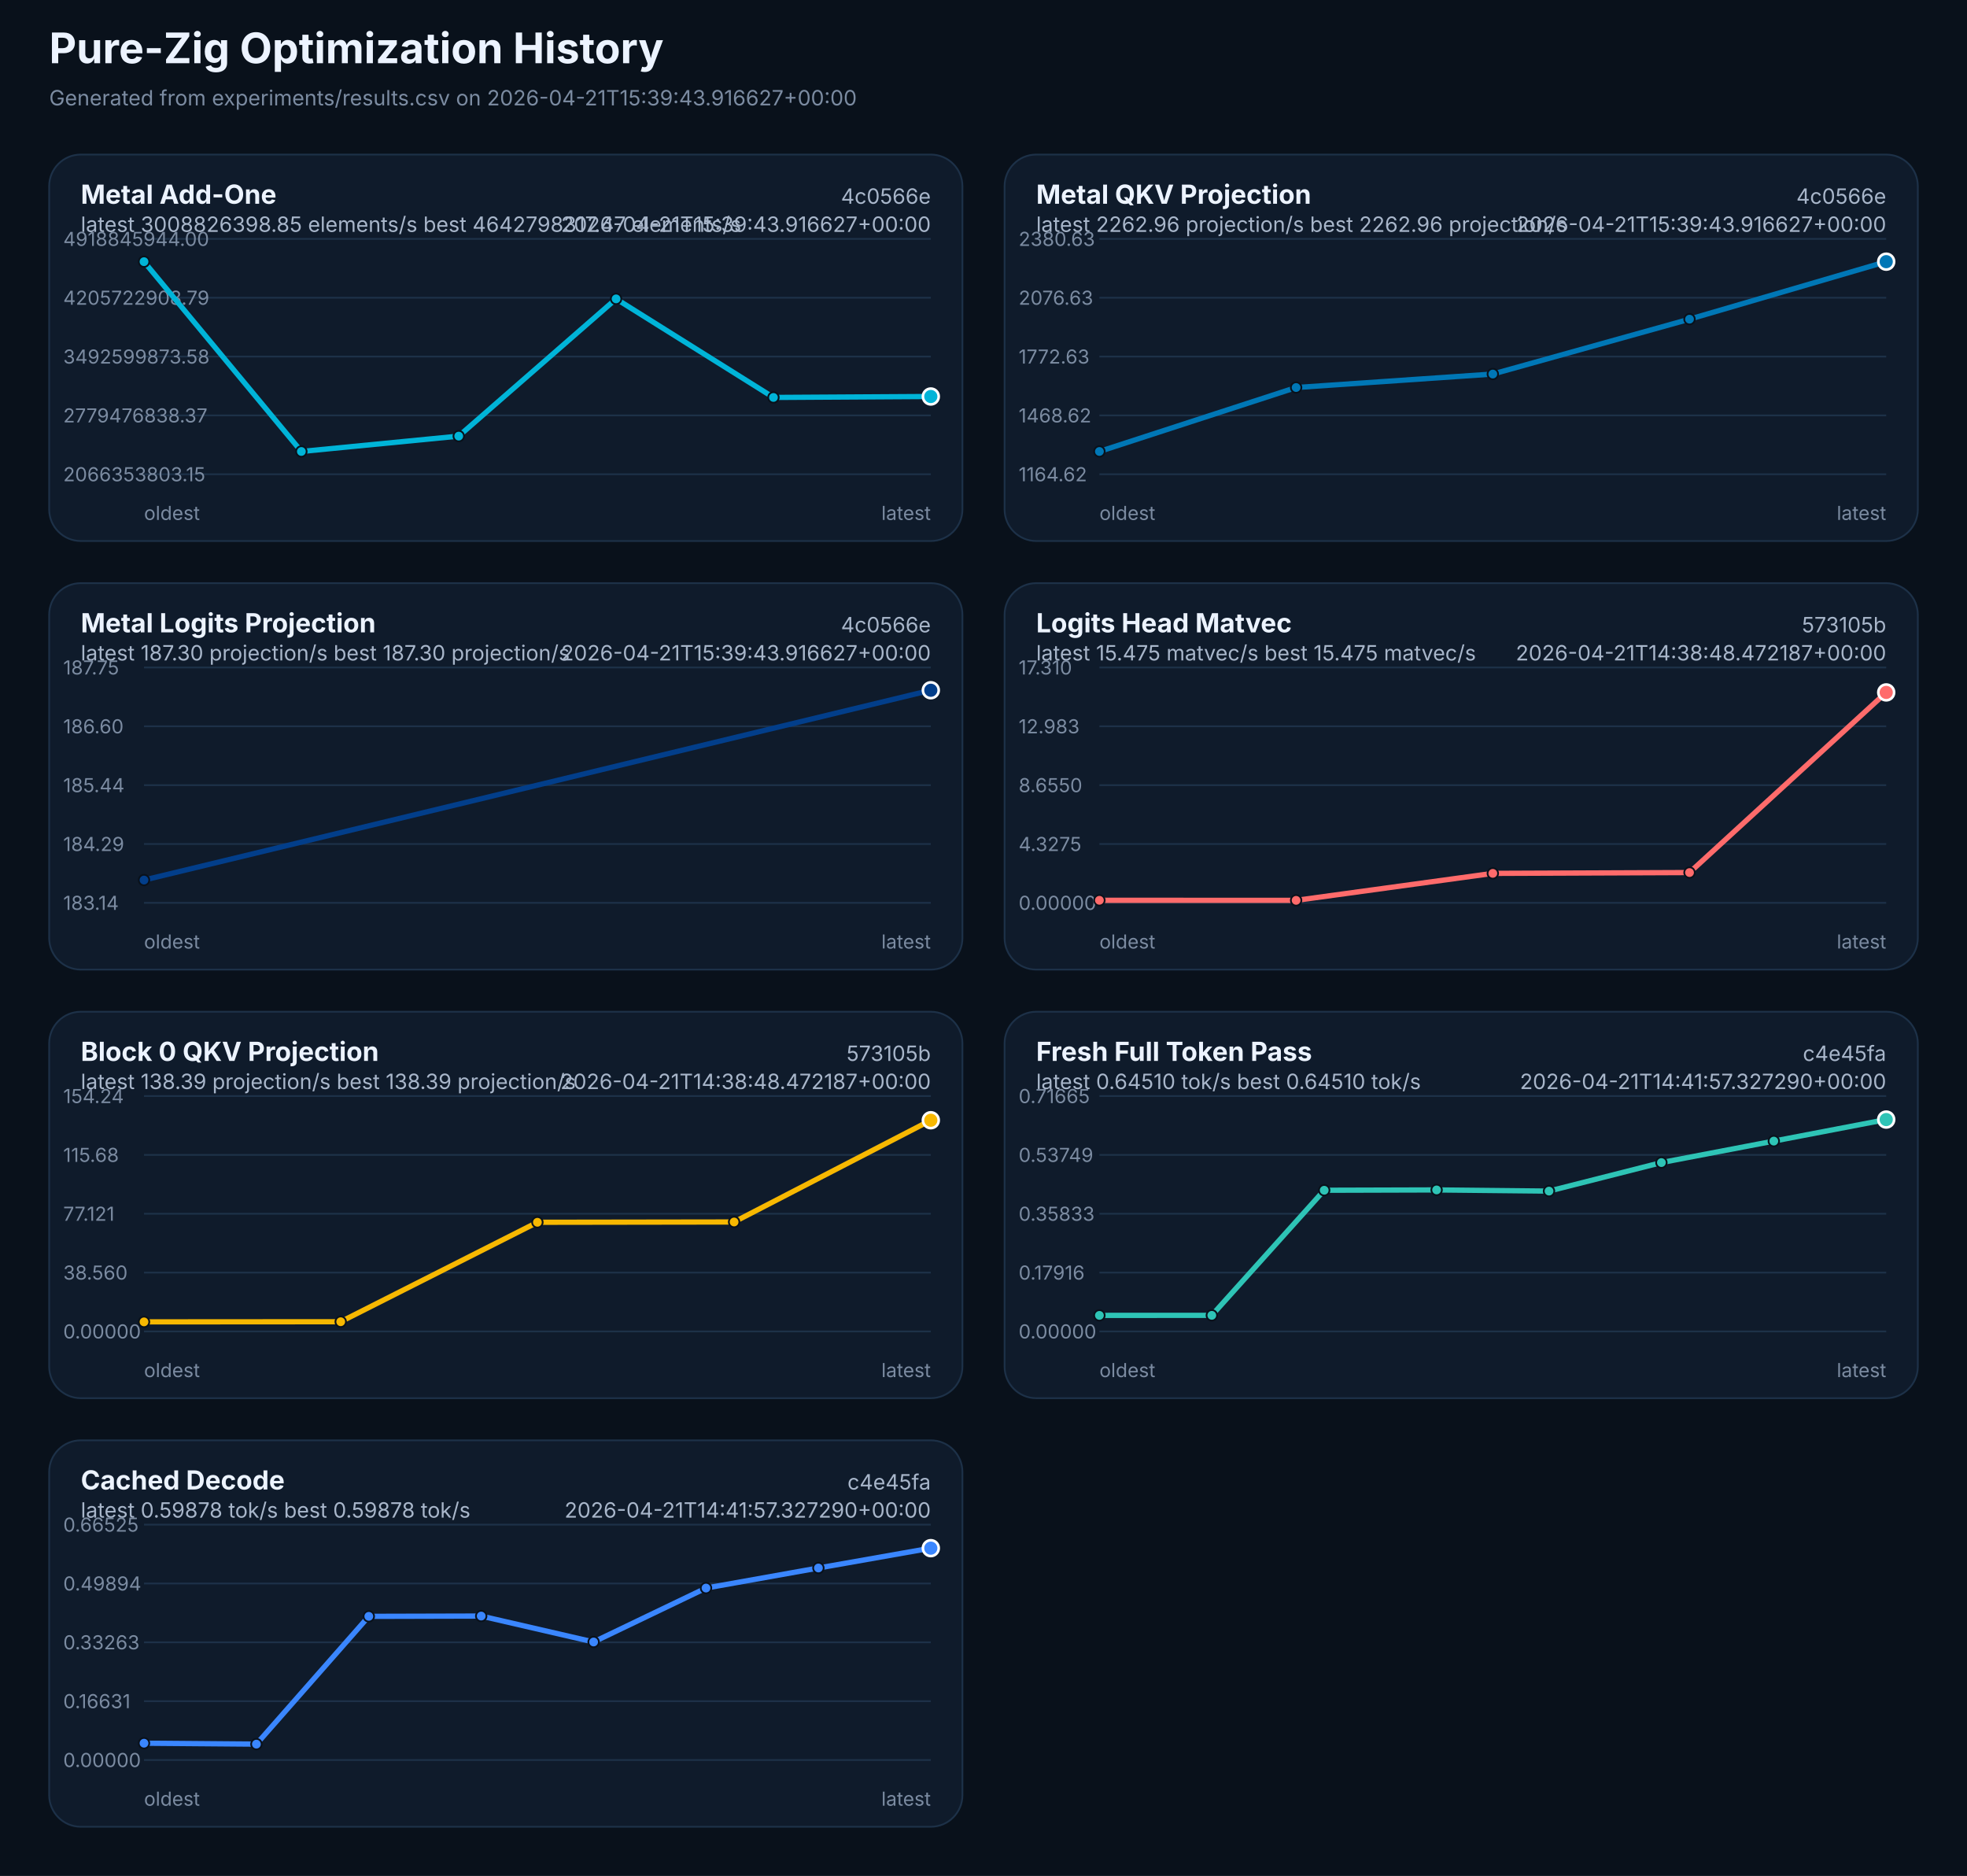
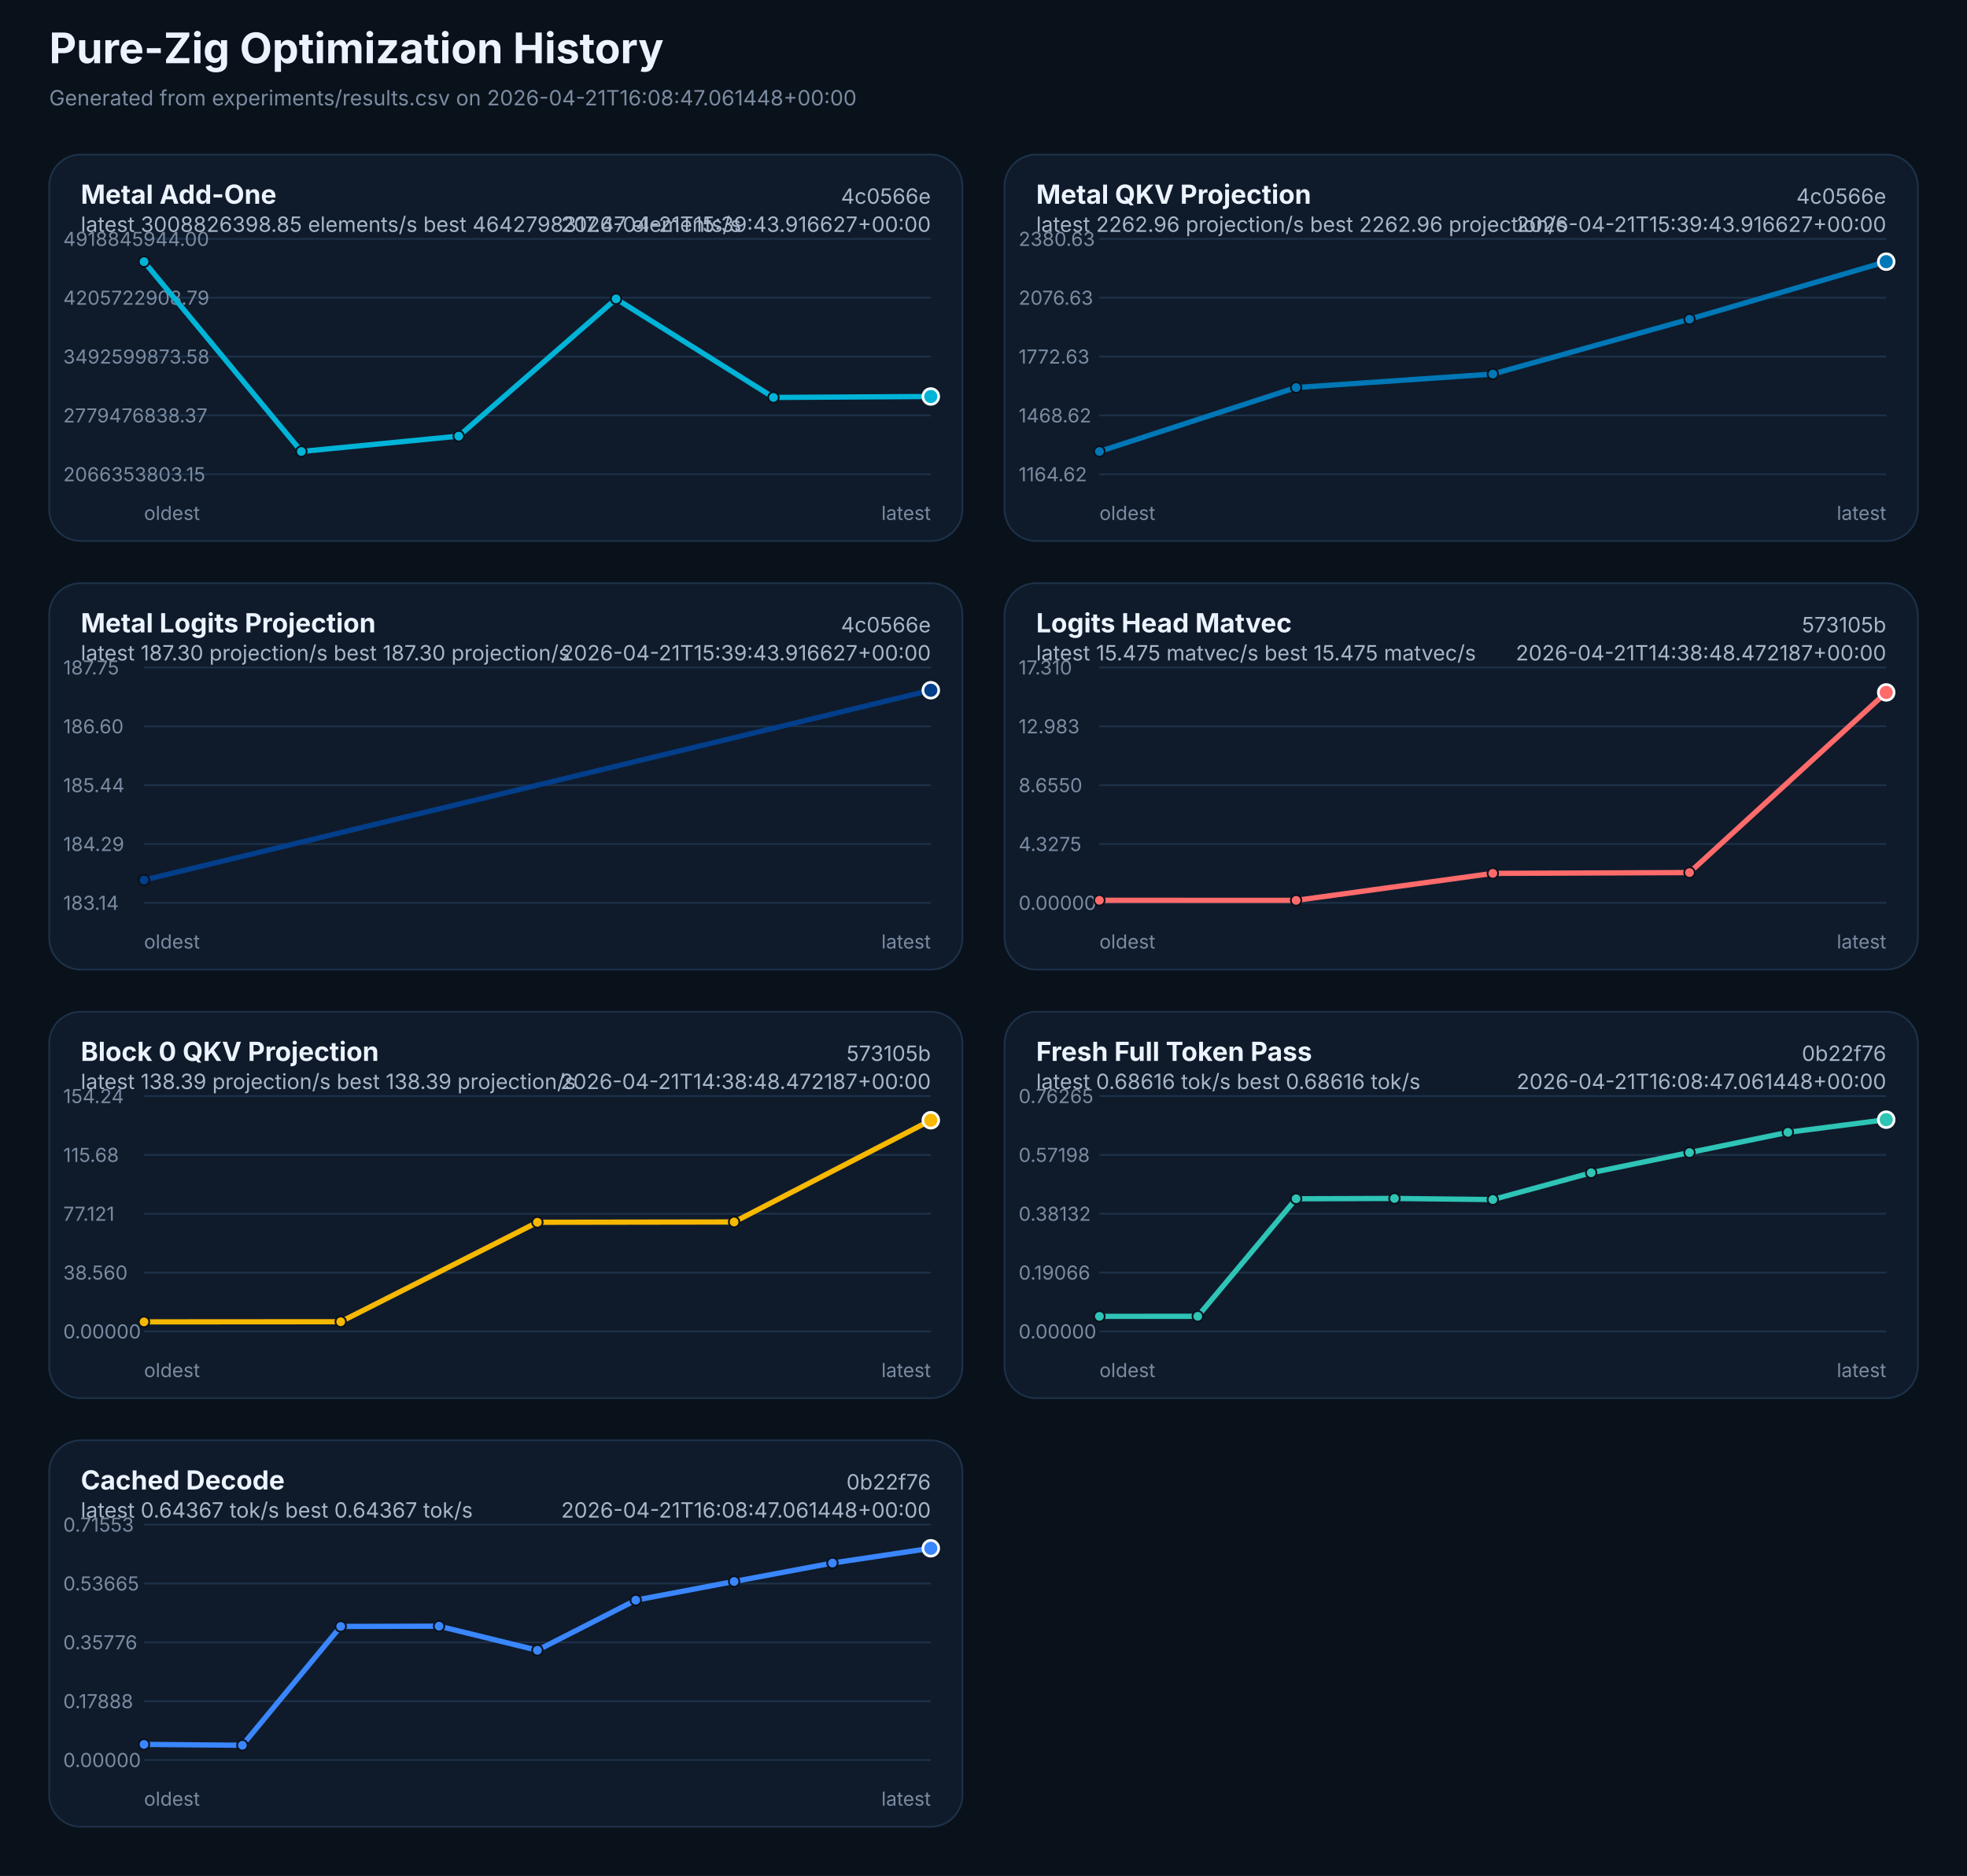
<svg xmlns="http://www.w3.org/2000/svg" width="1120" height="1068" viewBox="0 0 1120 1068">
  <rect width="100%" height="100%" fill="#09111b" />
  <style>
text { font-family: -apple-system, BlinkMacSystemFont, 'Segoe UI', sans-serif; }
.muted { fill: #7b8ba1; font-size: 12px; }
.title { fill: #ecf3ff; font-size: 24px; font-weight: 700; }
.panel-title { fill: #ecf3ff; font-size: 15px; font-weight: 700; }
.panel-meta { fill: #a8b6ca; font-size: 12px; }
.axis-label { fill: #7b8ba1; font-size: 11px; }
</style>
  <text class="title" x="28" y="36">Pure-Zig Optimization History</text>
-   <text class="muted" x="28" y="60">Generated from experiments/results.csv on 2026-04-21T15:39:43.916627+00:00</text>
+   <text class="muted" x="28" y="60">Generated from experiments/results.csv on 2026-04-21T16:08:47.061448+00:00</text>
  <g>
    <rect x="28" y="88" width="520" height="220" rx="18" fill="#0f1b2b" stroke="#1d3148" stroke-width="1" />
    <text class="panel-title" x="46" y="116">Metal Add-One</text>
    <text class="panel-meta" x="46" y="132">latest 3008826398.85 elements/s   best 4642798317.47 elements/s</text>
    <text class="panel-meta" x="530" y="116" text-anchor="end">4c0566e</text>
    <text class="panel-meta" x="530" y="132" text-anchor="end">2026-04-21T15:39:43.916627+00:00</text>
    <line x1="82" y1="270.00" x2="530" y2="270.00" stroke="#1d3148" stroke-width="1" />
    <text class="axis-label" x="36" y="274.00">2066353803.15</text>
    <line x1="82" y1="236.50" x2="530" y2="236.50" stroke="#1d3148" stroke-width="1" />
    <text class="axis-label" x="36" y="240.50">2779476838.37</text>
    <line x1="82" y1="203.00" x2="530" y2="203.00" stroke="#1d3148" stroke-width="1" />
    <text class="axis-label" x="36" y="207.00">3492599873.58</text>
    <line x1="82" y1="169.50" x2="530" y2="169.50" stroke="#1d3148" stroke-width="1" />
    <text class="axis-label" x="36" y="173.50">4205722908.79</text>
    <line x1="82" y1="136.00" x2="530" y2="136.00" stroke="#1d3148" stroke-width="1" />
    <text class="axis-label" x="36" y="140.00">4918845944.00</text>
    <polyline fill="none" stroke="#00b4d8" stroke-width="3" points="82.00,148.97 171.60,257.03 261.20,248.29 350.80,170.15 440.40,226.27 530.00,225.73" />
    <circle cx="82.00" cy="148.97" r="3.0" fill="#00b4d8" stroke="#09111b" stroke-width="1.0" />
    <circle cx="171.60" cy="257.03" r="3.0" fill="#00b4d8" stroke="#09111b" stroke-width="1.0" />
    <circle cx="261.20" cy="248.29" r="3.0" fill="#00b4d8" stroke="#09111b" stroke-width="1.0" />
    <circle cx="350.80" cy="170.15" r="3.0" fill="#00b4d8" stroke="#09111b" stroke-width="1.0" />
    <circle cx="440.40" cy="226.27" r="3.0" fill="#00b4d8" stroke="#09111b" stroke-width="1.0" />
    <circle cx="530.00" cy="225.73" r="4.5" fill="#00b4d8" stroke="#ffffff" stroke-width="1.5" />
    <text class="axis-label" x="82" y="296">oldest</text>
    <text class="axis-label" x="530" y="296" text-anchor="end">latest</text>
  </g>
  <g>
    <rect x="572" y="88" width="520" height="220" rx="18" fill="#0f1b2b" stroke="#1d3148" stroke-width="1" />
    <text class="panel-title" x="590" y="116">Metal QKV Projection</text>
    <text class="panel-meta" x="590" y="132">latest 2262.96 projection/s   best 2262.96 projection/s</text>
    <text class="panel-meta" x="1074" y="116" text-anchor="end">4c0566e</text>
    <text class="panel-meta" x="1074" y="132" text-anchor="end">2026-04-21T15:39:43.916627+00:00</text>
    <line x1="626" y1="270.00" x2="1074" y2="270.00" stroke="#1d3148" stroke-width="1" />
    <text class="axis-label" x="580" y="274.00">1164.62</text>
    <line x1="626" y1="236.50" x2="1074" y2="236.50" stroke="#1d3148" stroke-width="1" />
    <text class="axis-label" x="580" y="240.50">1468.62</text>
    <line x1="626" y1="203.00" x2="1074" y2="203.00" stroke="#1d3148" stroke-width="1" />
    <text class="axis-label" x="580" y="207.00">1772.63</text>
    <line x1="626" y1="169.50" x2="1074" y2="169.50" stroke="#1d3148" stroke-width="1" />
    <text class="axis-label" x="580" y="173.50">2076.63</text>
    <line x1="626" y1="136.00" x2="1074" y2="136.00" stroke="#1d3148" stroke-width="1" />
    <text class="axis-label" x="580" y="140.00">2380.63</text>
    <polyline fill="none" stroke="#0077b6" stroke-width="3" points="626.00,257.03 738.00,220.62 850.00,212.95 962.00,181.71 1074.00,148.97" />
    <circle cx="626.00" cy="257.03" r="3.0" fill="#0077b6" stroke="#09111b" stroke-width="1.0" />
    <circle cx="738.00" cy="220.62" r="3.0" fill="#0077b6" stroke="#09111b" stroke-width="1.0" />
    <circle cx="850.00" cy="212.95" r="3.0" fill="#0077b6" stroke="#09111b" stroke-width="1.0" />
    <circle cx="962.00" cy="181.71" r="3.0" fill="#0077b6" stroke="#09111b" stroke-width="1.0" />
    <circle cx="1074.00" cy="148.97" r="4.5" fill="#0077b6" stroke="#ffffff" stroke-width="1.5" />
    <text class="axis-label" x="626" y="296">oldest</text>
    <text class="axis-label" x="1074" y="296" text-anchor="end">latest</text>
  </g>
  <g>
    <rect x="28" y="332" width="520" height="220" rx="18" fill="#0f1b2b" stroke="#1d3148" stroke-width="1" />
    <text class="panel-title" x="46" y="360">Metal Logits Projection</text>
    <text class="panel-meta" x="46" y="376">latest 187.30 projection/s   best 187.30 projection/s</text>
    <text class="panel-meta" x="530" y="360" text-anchor="end">4c0566e</text>
    <text class="panel-meta" x="530" y="376" text-anchor="end">2026-04-21T15:39:43.916627+00:00</text>
    <line x1="82" y1="514.00" x2="530" y2="514.00" stroke="#1d3148" stroke-width="1" />
    <text class="axis-label" x="36" y="518.00">183.14</text>
    <line x1="82" y1="480.50" x2="530" y2="480.50" stroke="#1d3148" stroke-width="1" />
    <text class="axis-label" x="36" y="484.50">184.29</text>
    <line x1="82" y1="447.00" x2="530" y2="447.00" stroke="#1d3148" stroke-width="1" />
    <text class="axis-label" x="36" y="451.00">185.44</text>
    <line x1="82" y1="413.50" x2="530" y2="413.50" stroke="#1d3148" stroke-width="1" />
    <text class="axis-label" x="36" y="417.50">186.60</text>
    <line x1="82" y1="380.00" x2="530" y2="380.00" stroke="#1d3148" stroke-width="1" />
    <text class="axis-label" x="36" y="384.00">187.75</text>
    <polyline fill="none" stroke="#023e8a" stroke-width="3" points="82.00,501.03 530.00,392.97" />
    <circle cx="82.00" cy="501.03" r="3.0" fill="#023e8a" stroke="#09111b" stroke-width="1.0" />
    <circle cx="530.00" cy="392.97" r="4.5" fill="#023e8a" stroke="#ffffff" stroke-width="1.5" />
    <text class="axis-label" x="82" y="540">oldest</text>
    <text class="axis-label" x="530" y="540" text-anchor="end">latest</text>
  </g>
  <g>
    <rect x="572" y="332" width="520" height="220" rx="18" fill="#0f1b2b" stroke="#1d3148" stroke-width="1" />
    <text class="panel-title" x="590" y="360">Logits Head Matvec</text>
    <text class="panel-meta" x="590" y="376">latest 15.475 matvec/s   best 15.475 matvec/s</text>
    <text class="panel-meta" x="1074" y="360" text-anchor="end">573105b</text>
    <text class="panel-meta" x="1074" y="376" text-anchor="end">2026-04-21T14:38:48.472187+00:00</text>
    <line x1="626" y1="514.00" x2="1074" y2="514.00" stroke="#1d3148" stroke-width="1" />
    <text class="axis-label" x="580" y="518.00">0.00000</text>
    <line x1="626" y1="480.50" x2="1074" y2="480.50" stroke="#1d3148" stroke-width="1" />
    <text class="axis-label" x="580" y="484.50">4.3275</text>
    <line x1="626" y1="447.00" x2="1074" y2="447.00" stroke="#1d3148" stroke-width="1" />
    <text class="axis-label" x="580" y="451.00">8.6550</text>
    <line x1="626" y1="413.50" x2="1074" y2="413.50" stroke="#1d3148" stroke-width="1" />
    <text class="axis-label" x="580" y="417.50">12.983</text>
    <line x1="626" y1="380.00" x2="1074" y2="380.00" stroke="#1d3148" stroke-width="1" />
    <text class="axis-label" x="580" y="384.00">17.310</text>
    <polyline fill="none" stroke="#ff6b6b" stroke-width="3" points="626.00,512.55 738.00,512.58 850.00,497.22 962.00,496.76 1074.00,394.20" />
    <circle cx="626.00" cy="512.55" r="3.0" fill="#ff6b6b" stroke="#09111b" stroke-width="1.0" />
    <circle cx="738.00" cy="512.58" r="3.0" fill="#ff6b6b" stroke="#09111b" stroke-width="1.0" />
    <circle cx="850.00" cy="497.22" r="3.0" fill="#ff6b6b" stroke="#09111b" stroke-width="1.0" />
    <circle cx="962.00" cy="496.76" r="3.0" fill="#ff6b6b" stroke="#09111b" stroke-width="1.0" />
    <circle cx="1074.00" cy="394.20" r="4.5" fill="#ff6b6b" stroke="#ffffff" stroke-width="1.5" />
    <text class="axis-label" x="626" y="540">oldest</text>
    <text class="axis-label" x="1074" y="540" text-anchor="end">latest</text>
  </g>
  <g>
    <rect x="28" y="576" width="520" height="220" rx="18" fill="#0f1b2b" stroke="#1d3148" stroke-width="1" />
    <text class="panel-title" x="46" y="604">Block 0 QKV Projection</text>
    <text class="panel-meta" x="46" y="620">latest 138.39 projection/s   best 138.39 projection/s</text>
    <text class="panel-meta" x="530" y="604" text-anchor="end">573105b</text>
    <text class="panel-meta" x="530" y="620" text-anchor="end">2026-04-21T14:38:48.472187+00:00</text>
    <line x1="82" y1="758.00" x2="530" y2="758.00" stroke="#1d3148" stroke-width="1" />
    <text class="axis-label" x="36" y="762.00">0.00000</text>
    <line x1="82" y1="724.50" x2="530" y2="724.50" stroke="#1d3148" stroke-width="1" />
    <text class="axis-label" x="36" y="728.50">38.560</text>
    <line x1="82" y1="691.00" x2="530" y2="691.00" stroke="#1d3148" stroke-width="1" />
    <text class="axis-label" x="36" y="695.00">77.121</text>
    <line x1="82" y1="657.50" x2="530" y2="657.50" stroke="#1d3148" stroke-width="1" />
    <text class="axis-label" x="36" y="661.50">115.68</text>
    <line x1="82" y1="624.00" x2="530" y2="624.00" stroke="#1d3148" stroke-width="1" />
    <text class="axis-label" x="36" y="628.00">154.24</text>
    <polyline fill="none" stroke="#f7b801" stroke-width="3" points="82.00,752.56 194.00,752.48 306.00,695.86 418.00,695.69 530.00,637.77" />
    <circle cx="82.00" cy="752.56" r="3.0" fill="#f7b801" stroke="#09111b" stroke-width="1.0" />
    <circle cx="194.00" cy="752.48" r="3.0" fill="#f7b801" stroke="#09111b" stroke-width="1.0" />
    <circle cx="306.00" cy="695.86" r="3.0" fill="#f7b801" stroke="#09111b" stroke-width="1.0" />
    <circle cx="418.00" cy="695.69" r="3.0" fill="#f7b801" stroke="#09111b" stroke-width="1.0" />
    <circle cx="530.00" cy="637.77" r="4.5" fill="#f7b801" stroke="#ffffff" stroke-width="1.5" />
    <text class="axis-label" x="82" y="784">oldest</text>
    <text class="axis-label" x="530" y="784" text-anchor="end">latest</text>
  </g>
  <g>
    <rect x="572" y="576" width="520" height="220" rx="18" fill="#0f1b2b" stroke="#1d3148" stroke-width="1" />
    <text class="panel-title" x="590" y="604">Fresh Full Token Pass</text>
-     <text class="panel-meta" x="590" y="620">latest 0.64510 tok/s   best 0.64510 tok/s</text>
-     <text class="panel-meta" x="1074" y="604" text-anchor="end">c4e45fa</text>
-     <text class="panel-meta" x="1074" y="620" text-anchor="end">2026-04-21T14:41:57.327290+00:00</text>
+     <text class="panel-meta" x="590" y="620">latest 0.68616 tok/s   best 0.68616 tok/s</text>
+     <text class="panel-meta" x="1074" y="604" text-anchor="end">0b22f76</text>
+     <text class="panel-meta" x="1074" y="620" text-anchor="end">2026-04-21T16:08:47.061448+00:00</text>
    <line x1="626" y1="758.00" x2="1074" y2="758.00" stroke="#1d3148" stroke-width="1" />
    <text class="axis-label" x="580" y="762.00">0.00000</text>
    <line x1="626" y1="724.50" x2="1074" y2="724.50" stroke="#1d3148" stroke-width="1" />
-     <text class="axis-label" x="580" y="728.50">0.17916</text>
+     <text class="axis-label" x="580" y="728.50">0.19066</text>
    <line x1="626" y1="691.00" x2="1074" y2="691.00" stroke="#1d3148" stroke-width="1" />
-     <text class="axis-label" x="580" y="695.00">0.35833</text>
+     <text class="axis-label" x="580" y="695.00">0.38132</text>
    <line x1="626" y1="657.50" x2="1074" y2="657.50" stroke="#1d3148" stroke-width="1" />
-     <text class="axis-label" x="580" y="661.50">0.53749</text>
+     <text class="axis-label" x="580" y="661.50">0.57198</text>
    <line x1="626" y1="624.00" x2="1074" y2="624.00" stroke="#1d3148" stroke-width="1" />
-     <text class="axis-label" x="580" y="628.00">0.71665</text>
-     <polyline fill="none" stroke="#2ec4b6" stroke-width="3" points="626.00,748.87 690.00,748.84 754.00,677.63 818.00,677.44 882.00,678.11 946.00,661.87 1010.00,649.64 1074.00,637.38" />
-     <circle cx="626.00" cy="748.87" r="3.0" fill="#2ec4b6" stroke="#09111b" stroke-width="1.0" />
-     <circle cx="690.00" cy="748.84" r="3.0" fill="#2ec4b6" stroke="#09111b" stroke-width="1.0" />
-     <circle cx="754.00" cy="677.63" r="3.0" fill="#2ec4b6" stroke="#09111b" stroke-width="1.0" />
-     <circle cx="818.00" cy="677.44" r="3.0" fill="#2ec4b6" stroke="#09111b" stroke-width="1.0" />
-     <circle cx="882.00" cy="678.11" r="3.0" fill="#2ec4b6" stroke="#09111b" stroke-width="1.0" />
-     <circle cx="946.00" cy="661.87" r="3.0" fill="#2ec4b6" stroke="#09111b" stroke-width="1.0" />
-     <circle cx="1010.00" cy="649.64" r="3.0" fill="#2ec4b6" stroke="#09111b" stroke-width="1.0" />
-     <circle cx="1074.00" cy="637.38" r="4.5" fill="#2ec4b6" stroke="#ffffff" stroke-width="1.5" />
+     <text class="axis-label" x="580" y="628.00">0.76265</text>
+     <polyline fill="none" stroke="#2ec4b6" stroke-width="3" points="626.00,749.42 682.00,749.39 738.00,682.48 794.00,682.30 850.00,682.93 906.00,667.67 962.00,656.17 1018.00,644.65 1074.00,637.44" />
+     <circle cx="626.00" cy="749.42" r="3.0" fill="#2ec4b6" stroke="#09111b" stroke-width="1.0" />
+     <circle cx="682.00" cy="749.39" r="3.0" fill="#2ec4b6" stroke="#09111b" stroke-width="1.0" />
+     <circle cx="738.00" cy="682.48" r="3.0" fill="#2ec4b6" stroke="#09111b" stroke-width="1.0" />
+     <circle cx="794.00" cy="682.30" r="3.0" fill="#2ec4b6" stroke="#09111b" stroke-width="1.0" />
+     <circle cx="850.00" cy="682.93" r="3.0" fill="#2ec4b6" stroke="#09111b" stroke-width="1.0" />
+     <circle cx="906.00" cy="667.67" r="3.0" fill="#2ec4b6" stroke="#09111b" stroke-width="1.0" />
+     <circle cx="962.00" cy="656.17" r="3.0" fill="#2ec4b6" stroke="#09111b" stroke-width="1.0" />
+     <circle cx="1018.00" cy="644.65" r="3.0" fill="#2ec4b6" stroke="#09111b" stroke-width="1.0" />
+     <circle cx="1074.00" cy="637.44" r="4.5" fill="#2ec4b6" stroke="#ffffff" stroke-width="1.5" />
    <text class="axis-label" x="626" y="784">oldest</text>
    <text class="axis-label" x="1074" y="784" text-anchor="end">latest</text>
  </g>
  <g>
    <rect x="28" y="820" width="520" height="220" rx="18" fill="#0f1b2b" stroke="#1d3148" stroke-width="1" />
    <text class="panel-title" x="46" y="848">Cached Decode</text>
-     <text class="panel-meta" x="46" y="864">latest 0.59878 tok/s   best 0.59878 tok/s</text>
-     <text class="panel-meta" x="530" y="848" text-anchor="end">c4e45fa</text>
-     <text class="panel-meta" x="530" y="864" text-anchor="end">2026-04-21T14:41:57.327290+00:00</text>
+     <text class="panel-meta" x="46" y="864">latest 0.64367 tok/s   best 0.64367 tok/s</text>
+     <text class="panel-meta" x="530" y="848" text-anchor="end">0b22f76</text>
+     <text class="panel-meta" x="530" y="864" text-anchor="end">2026-04-21T16:08:47.061448+00:00</text>
    <line x1="82" y1="1002.00" x2="530" y2="1002.00" stroke="#1d3148" stroke-width="1" />
    <text class="axis-label" x="36" y="1006.00">0.00000</text>
    <line x1="82" y1="968.50" x2="530" y2="968.50" stroke="#1d3148" stroke-width="1" />
-     <text class="axis-label" x="36" y="972.50">0.16631</text>
+     <text class="axis-label" x="36" y="972.50">0.17888</text>
    <line x1="82" y1="935.00" x2="530" y2="935.00" stroke="#1d3148" stroke-width="1" />
-     <text class="axis-label" x="36" y="939.00">0.33263</text>
+     <text class="axis-label" x="36" y="939.00">0.35776</text>
    <line x1="82" y1="901.50" x2="530" y2="901.50" stroke="#1d3148" stroke-width="1" />
-     <text class="axis-label" x="36" y="905.50">0.49894</text>
+     <text class="axis-label" x="36" y="905.50">0.53665</text>
    <line x1="82" y1="868.00" x2="530" y2="868.00" stroke="#1d3148" stroke-width="1" />
-     <text class="axis-label" x="36" y="872.00">0.66525</text>
-     <polyline fill="none" stroke="#3a86ff" stroke-width="3" points="82.00,992.43 146.00,992.96 210.00,920.21 274.00,920.04 338.00,934.80 402.00,904.10 466.00,892.68 530.00,881.39" />
-     <circle cx="82.00" cy="992.43" r="3.0" fill="#3a86ff" stroke="#09111b" stroke-width="1.0" />
-     <circle cx="146.00" cy="992.96" r="3.0" fill="#3a86ff" stroke="#09111b" stroke-width="1.0" />
-     <circle cx="210.00" cy="920.21" r="3.0" fill="#3a86ff" stroke="#09111b" stroke-width="1.0" />
-     <circle cx="274.00" cy="920.04" r="3.0" fill="#3a86ff" stroke="#09111b" stroke-width="1.0" />
-     <circle cx="338.00" cy="934.80" r="3.0" fill="#3a86ff" stroke="#09111b" stroke-width="1.0" />
-     <circle cx="402.00" cy="904.10" r="3.0" fill="#3a86ff" stroke="#09111b" stroke-width="1.0" />
-     <circle cx="466.00" cy="892.68" r="3.0" fill="#3a86ff" stroke="#09111b" stroke-width="1.0" />
-     <circle cx="530.00" cy="881.39" r="4.5" fill="#3a86ff" stroke="#ffffff" stroke-width="1.5" />
+     <text class="axis-label" x="36" y="872.00">0.71553</text>
+     <polyline fill="none" stroke="#3a86ff" stroke-width="3" points="82.00,993.11 138.00,993.60 194.00,925.96 250.00,925.80 306.00,939.52 362.00,910.98 418.00,900.36 474.00,889.86 530.00,881.46" />
+     <circle cx="82.00" cy="993.11" r="3.0" fill="#3a86ff" stroke="#09111b" stroke-width="1.0" />
+     <circle cx="138.00" cy="993.60" r="3.0" fill="#3a86ff" stroke="#09111b" stroke-width="1.0" />
+     <circle cx="194.00" cy="925.96" r="3.0" fill="#3a86ff" stroke="#09111b" stroke-width="1.0" />
+     <circle cx="250.00" cy="925.80" r="3.0" fill="#3a86ff" stroke="#09111b" stroke-width="1.0" />
+     <circle cx="306.00" cy="939.52" r="3.0" fill="#3a86ff" stroke="#09111b" stroke-width="1.0" />
+     <circle cx="362.00" cy="910.98" r="3.0" fill="#3a86ff" stroke="#09111b" stroke-width="1.0" />
+     <circle cx="418.00" cy="900.36" r="3.0" fill="#3a86ff" stroke="#09111b" stroke-width="1.0" />
+     <circle cx="474.00" cy="889.86" r="3.0" fill="#3a86ff" stroke="#09111b" stroke-width="1.0" />
+     <circle cx="530.00" cy="881.46" r="4.5" fill="#3a86ff" stroke="#ffffff" stroke-width="1.5" />
    <text class="axis-label" x="82" y="1028">oldest</text>
    <text class="axis-label" x="530" y="1028" text-anchor="end">latest</text>
  </g>
</svg>
